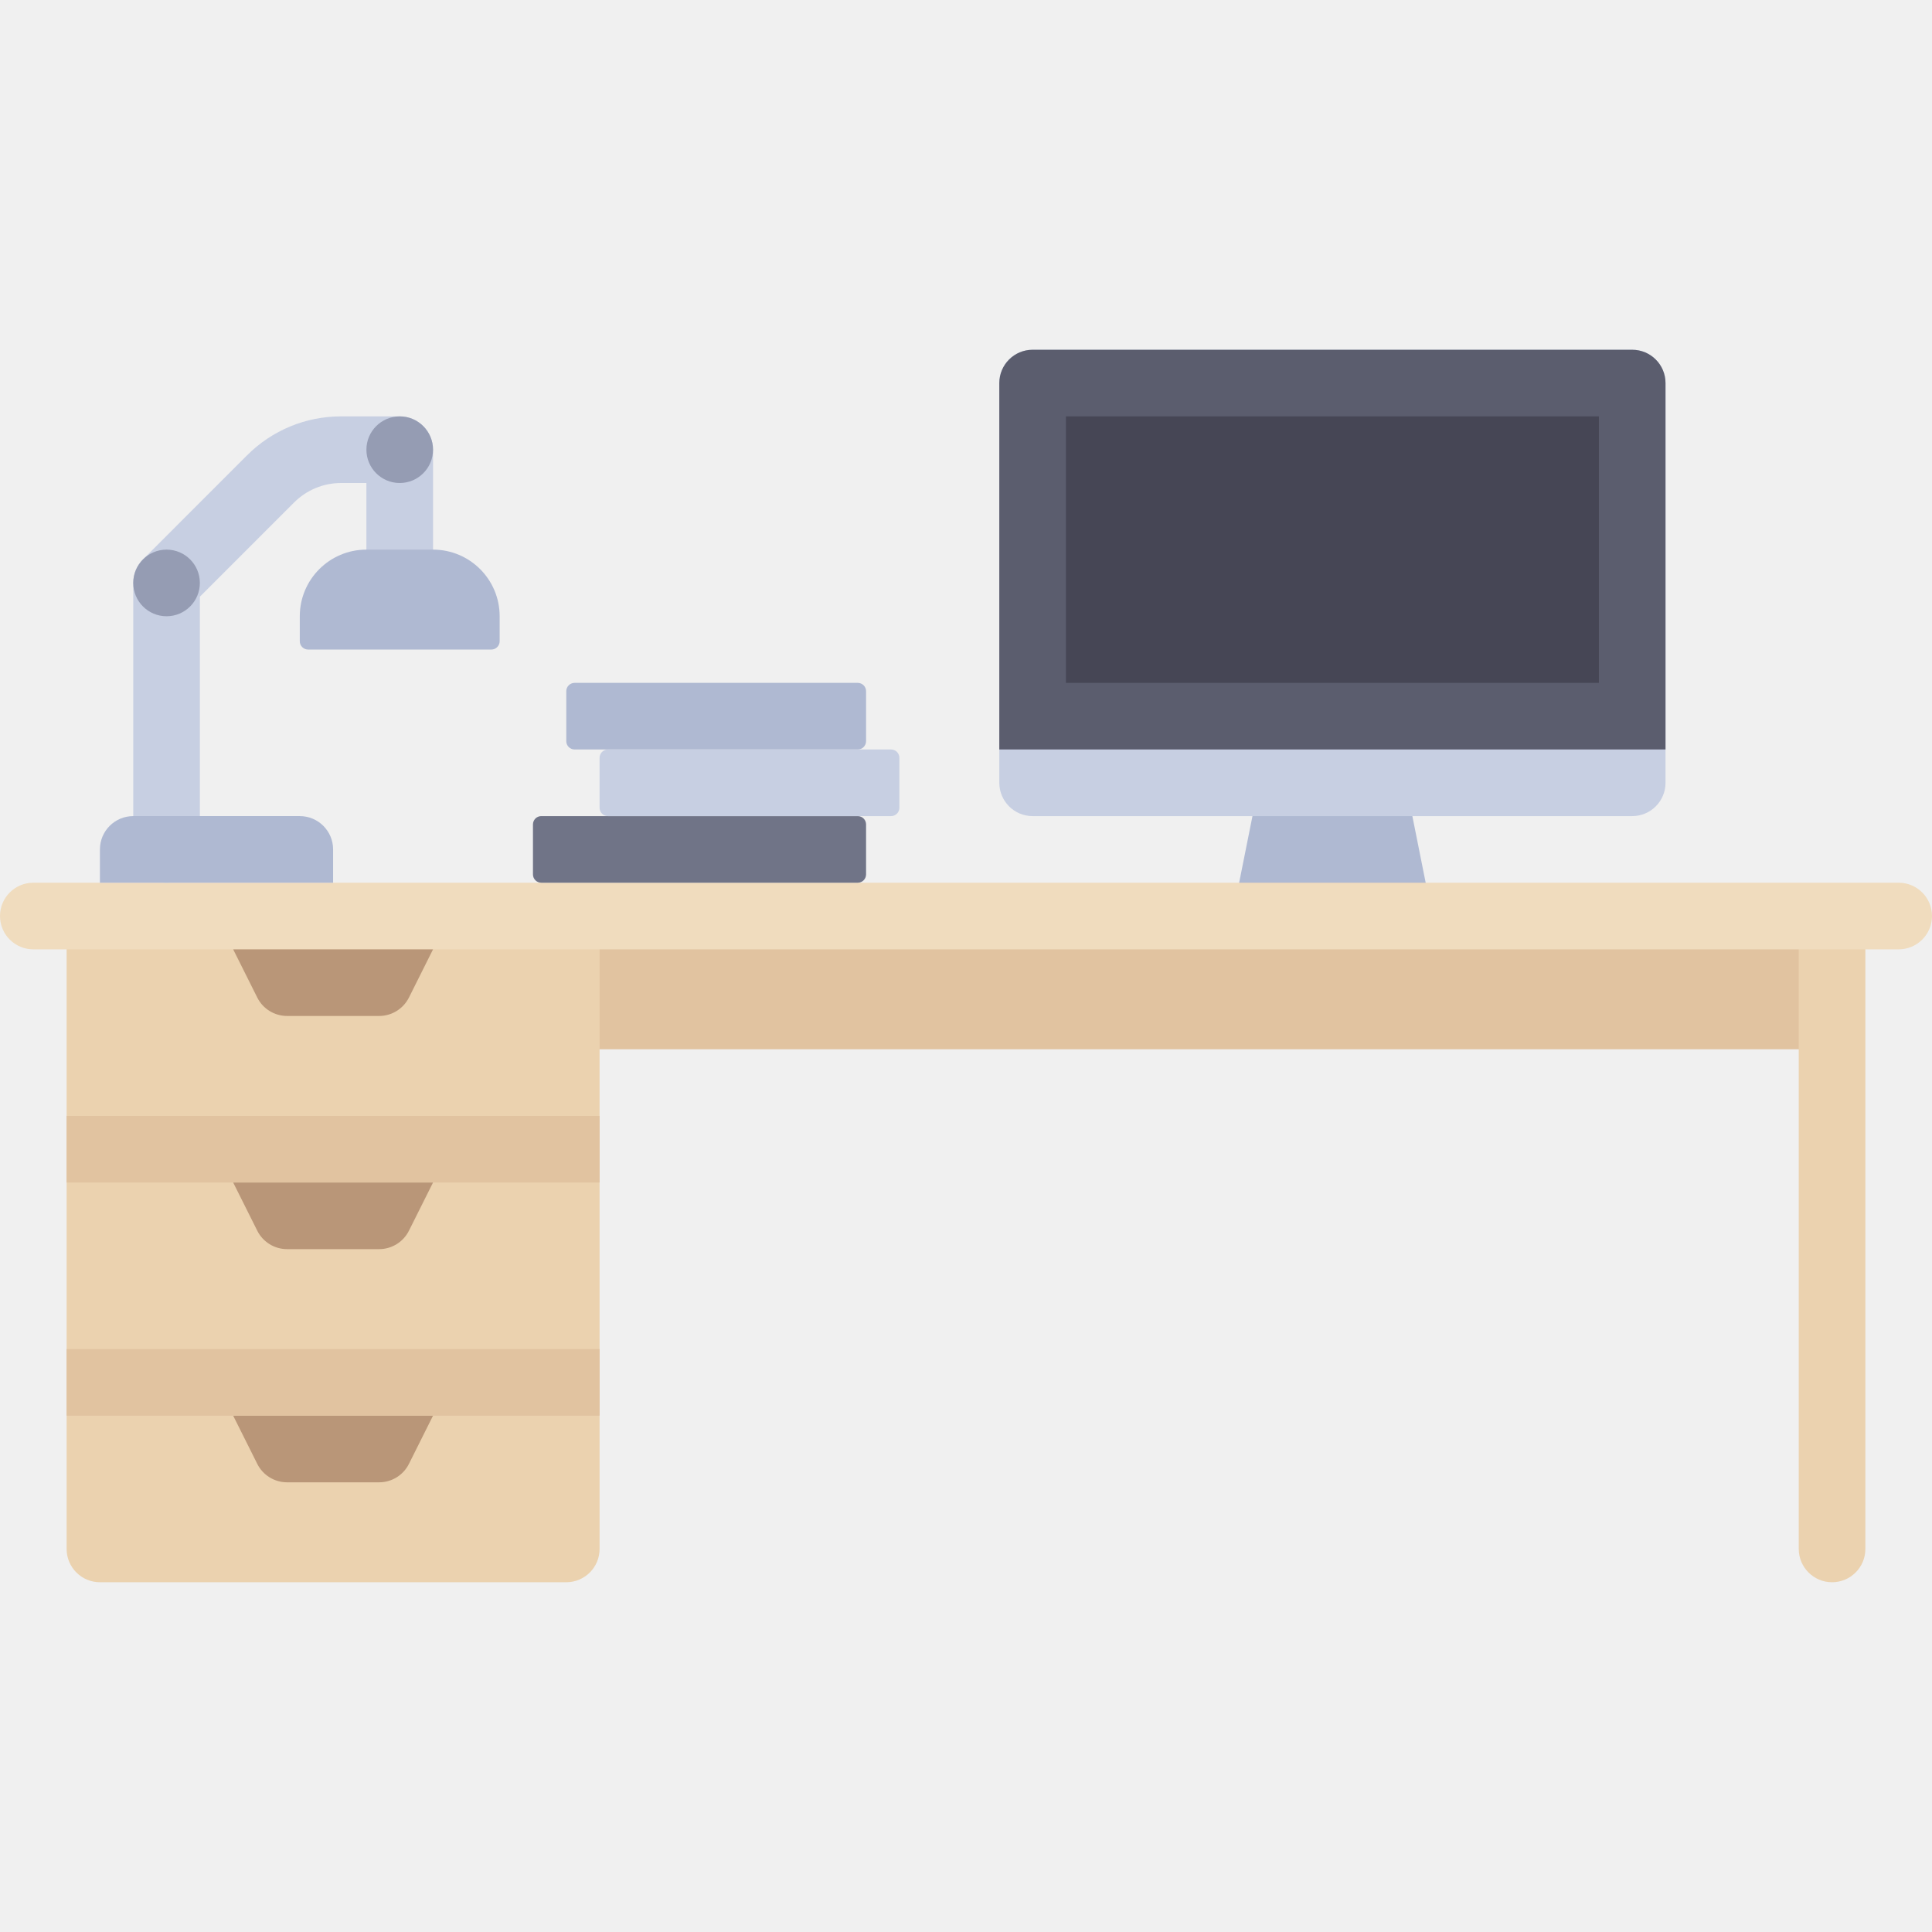
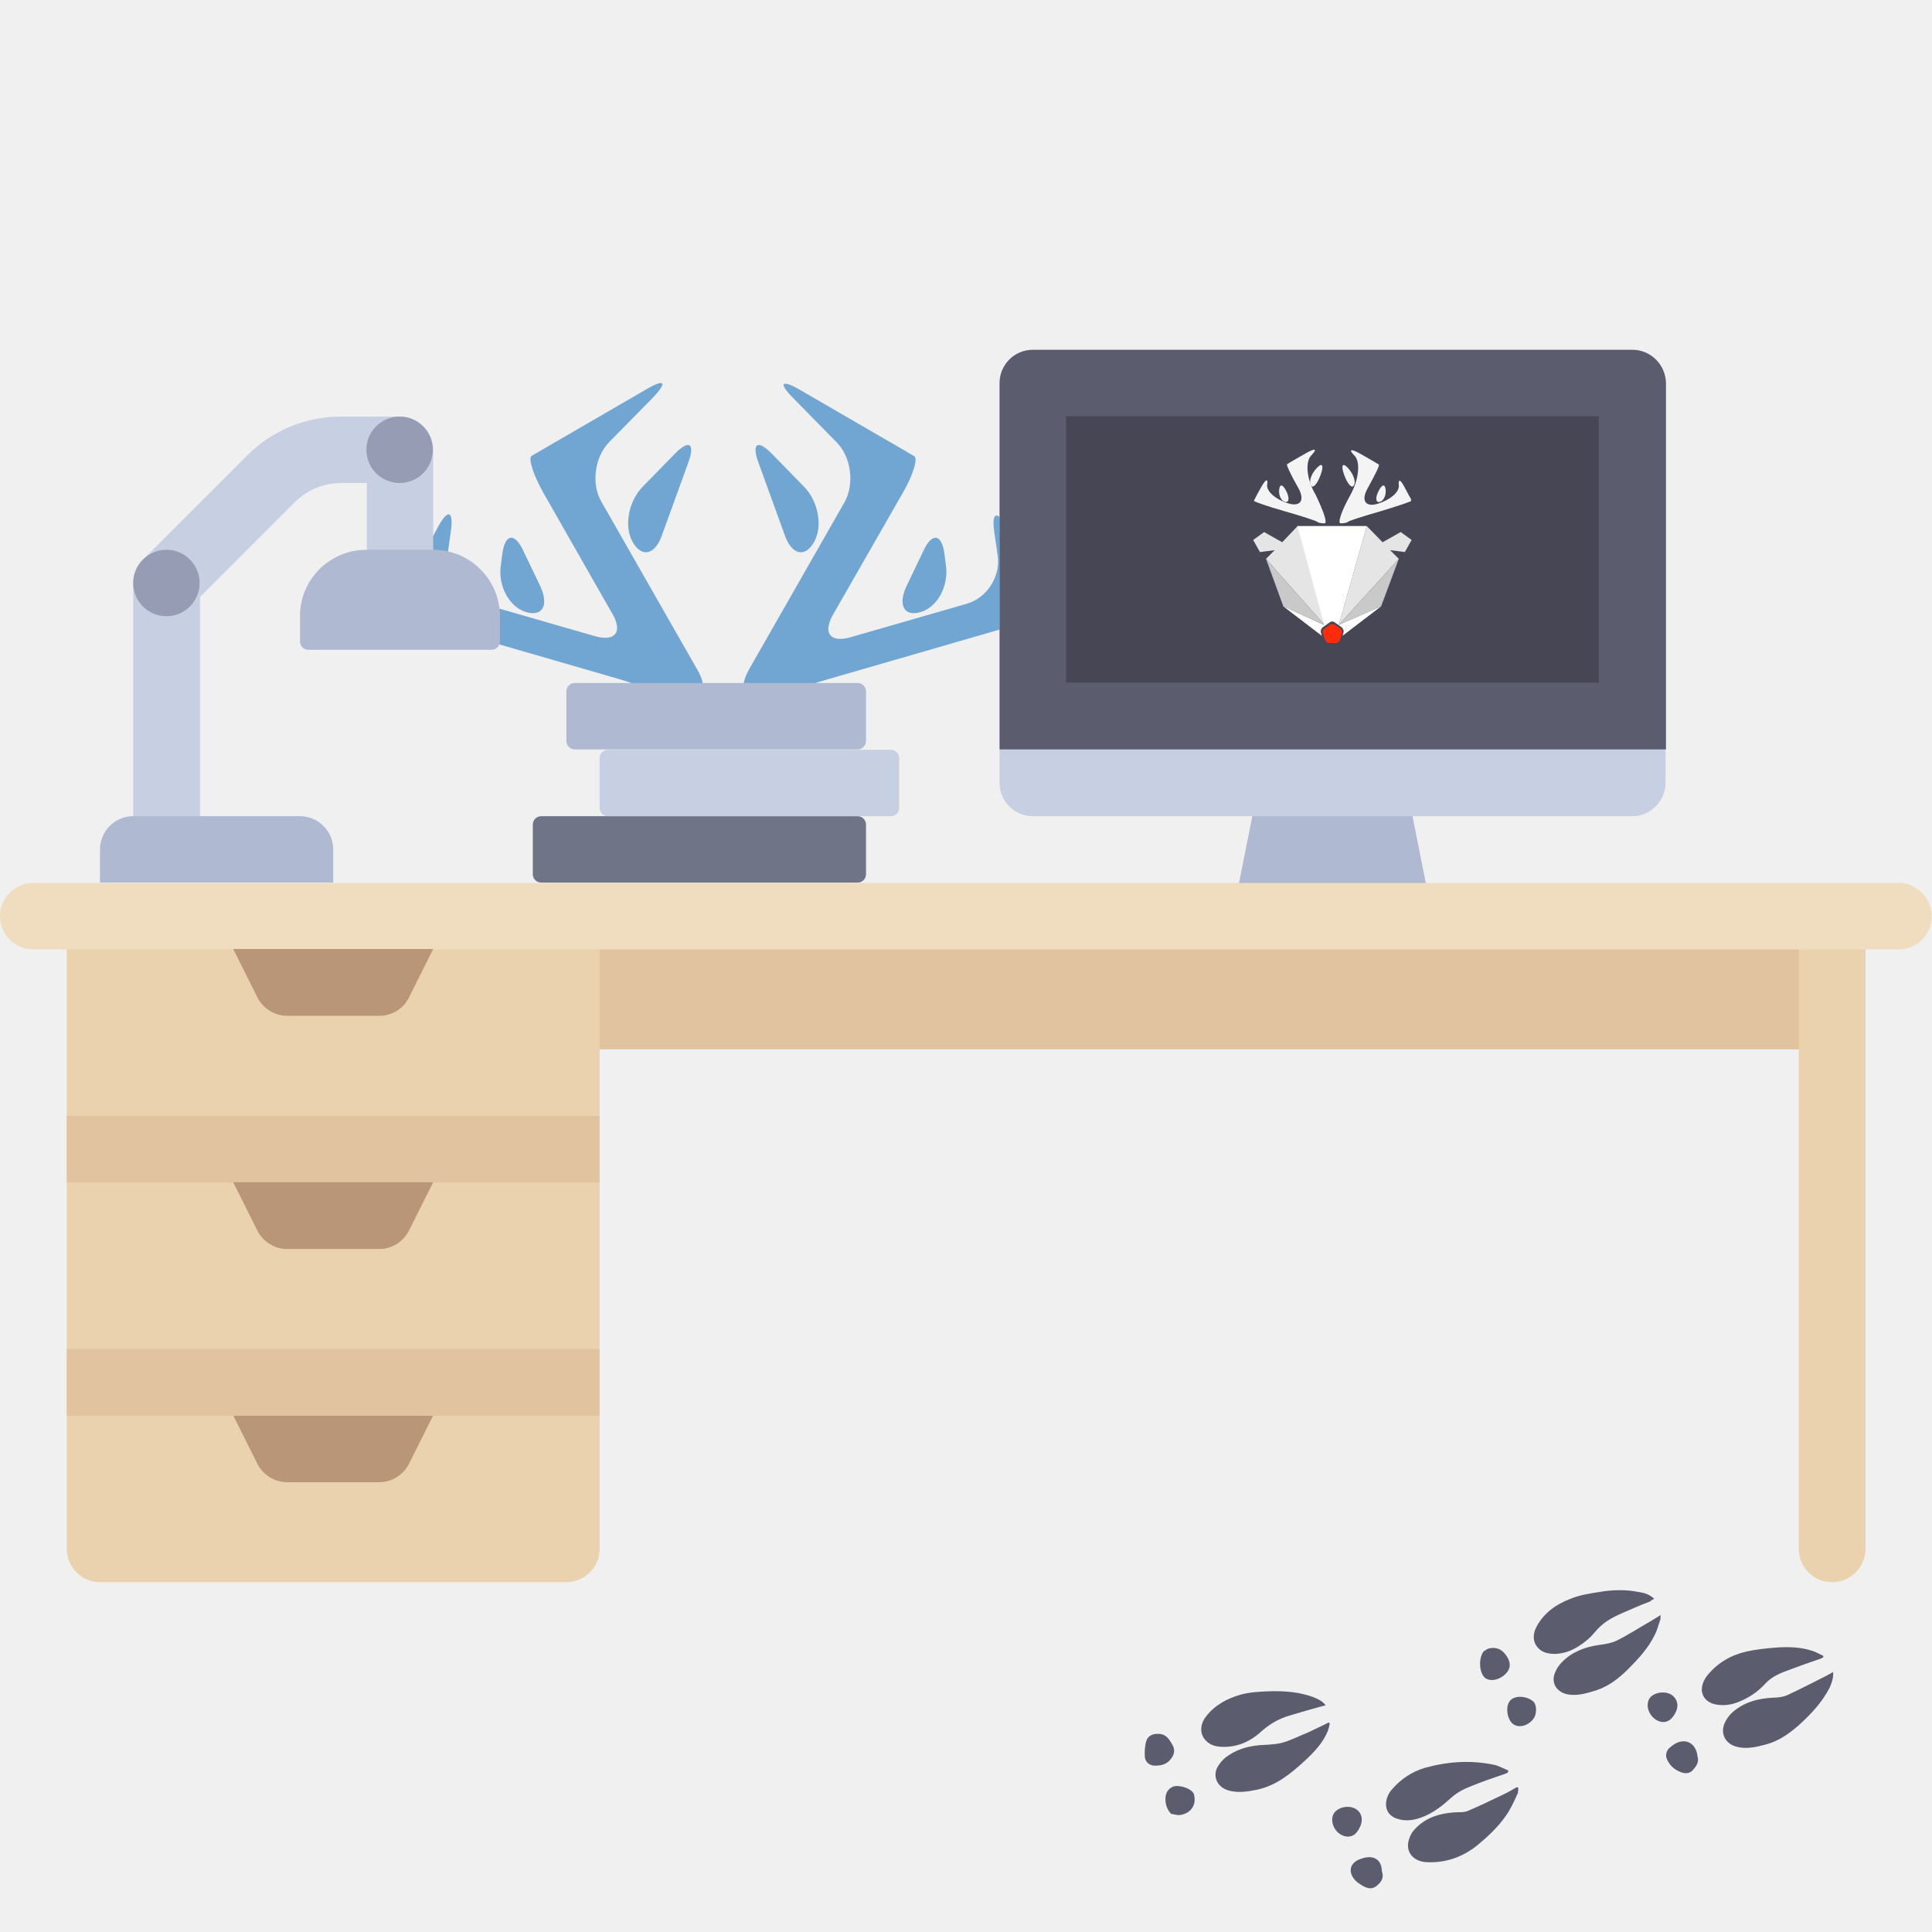
<svg xmlns="http://www.w3.org/2000/svg" version="1.1" id="Layer_1" x="0px" y="0px" viewBox="0 0 512 512" style="enable-background:new 0 0 512 512;" xml:space="preserve">
-   <polygon style="fill:#AFB9D2;" points="379.586,242.759 326.621,242.759 335.448,198.621 370.759,198.621 " />
-   <path style="fill:#C7CFE2;" d="M432.552,216.276H273.655c-4.875,0-8.828-3.953-8.828-8.828V101.517c0-4.875,3.953-8.828,8.828-8.828  h158.897c4.875,0,8.828,3.953,8.828,8.828v105.931C441.379,212.323,437.427,216.276,432.552,216.276z" />
-   <path style="fill:#5B5D6E;" d="M432.552,92.69H273.655c-4.875,0-8.828,3.953-8.828,8.828v97.103h176.552v-97.103  C441.379,96.642,437.427,92.69,432.552,92.69z" />
-   <rect x="282.483" y="110.345" style="fill:#464655;" width="141.241" height="70.621" />
-   <rect x="150.069" y="242.759" style="fill:#E1C3A0;" width="335.448" height="35.31" />
+   <style type="text/css">
+ 	.st0{fill:#71A6D2;}
+ 	.st1{fill:none;}
+ 	.st2{fill:#AFB9D2;}
+ 	.st3{fill:#C7CFE2;}
+ 	.st4{fill:#5B5D6E;}
+ 	.st5{fill:#464655;}
+ 	.st6{fill:#E1C3A0;}
+ 	.st7{fill:#EBD2AF;}
+ 	.st8{fill:#F0DCBE;}
+ 	.st9{fill:#B99678;}
+ 	.st10{fill:#707487;}
+ 	.st11{fill:#959CB3;}
+ 	.st12{fill:#F4F4F4;}
+ 	.st13{fill:#E5E5E5;}
+ 	.st14{fill:#C9C9C9;}
+ 	.st15{fill:#FFFFFF;}
+ 	.st16{fill:#FF2B0C;}
+ </style>
  <g>
-     <path style="fill:#EBD2AF;" d="M485.517,419.31L485.517,419.31c-4.875,0-8.828-3.953-8.828-8.828V242.759h17.655v167.724   C494.345,415.358,490.392,419.31,485.517,419.31z" />
-     <path style="fill:#EBD2AF;" d="M150.069,419.31H26.483c-4.875,0-8.828-3.953-8.828-8.828V242.759h141.241v167.724   C158.897,415.358,154.944,419.31,150.069,419.31z" />
+     <g>
+       <g>
+         <g>
+           <g>
+             <path class="st0" d="M182.7,186c-3.9,0-7.5-0.7-8-1.6c-0.5-0.9-5.2-2.8-10.5-4.4l-50.8-14.7c-5.3-1.5-9.2-3.4-8.8-4.2       c0.4-0.8,0.8-1.5,0.8-1.5s2.1-4,4.7-8.8l6-11.2c2.6-4.8,4.1-4.3,3.4,1.1l-0.9,6.3c-0.8,5.4,3,11.2,8.2,12.7l30.9,8.9       c5.3,1.5,7.4-1.1,4.6-5.9L144,130.6c-2.7-4.8-4.1-9.2-3.1-9.8s1.9-1.1,1.9-1.1c0,0,3.9-2.3,8.6-5l20-11.6       c4.8-2.8,5.5-1.8,1.7,2.2l-11.7,11.9c-3.8,3.9-4.8,11.1-2,15.8l25.3,44.3C187.6,182.1,186.6,186,182.7,186z" />
+           </g>
+           <g>
+             <path class="st0" d="M182.4,122.6c1.9-5.2,0.2-6.2-3.6-2.3l-8.5,8.7c-3.8,3.9-5,10.6-2.6,14.7c2.4,4.2,5.9,3.3,7.7-1.8       L182.4,122.6z" />
+           </g>
+         </g>
+         <g>
+           <g>
+             <path class="st0" d="M138.7,146c-2.3-5-4.9-4.6-5.6,0.9l-0.4,3.1c-0.7,5.4,2.3,10.9,6.7,12.2c4.4,1.3,6.1-1.8,3.8-6.8       L138.7,146z" />
+           </g>
+         </g>
+       </g>
+       <g>
+         <g>
+           <g>
+             <path class="st0" d="M278.7,161.2c0.4,0.8-3.5,2.7-8.8,4.2l-50.8,14.7c-5.3,1.5-10,3.5-10.5,4.4s-4.1,1.6-8,1.6       s-4.8-3.9-2.1-8.7l25.3-44.3c2.7-4.8,1.8-11.9-2-15.8l-11.7-11.9c-3.8-3.9-3.1-4.9,1.7-2.2l20,11.6c4.8,2.8,8.7,5,8.6,5       c0,0,0.8,0.5,1.9,1.1c1,0.6-0.3,5-3.1,9.8l-18.5,32.3c-2.7,4.8-0.6,7.4,4.6,5.9l30.9-8.9c5.3-1.5,9-7.2,8.2-12.7l-0.9-6.3       c-0.8-5.4,0.8-5.9,3.4-1.1l6,11.2c2.6,4.8,4.7,8.8,4.7,8.8C277.9,159.7,278.3,160.4,278.7,161.2z" />
+           </g>
+           <g>
+             <path class="st0" d="M201,122.6c-1.9-5.2-0.2-6.2,3.6-2.3l8.5,8.7c3.8,3.9,5,10.6,2.6,14.7c-2.4,4.2-5.9,3.3-7.7-1.8L201,122.6       z" />
+           </g>
+         </g>
+         <g>
+           <g>
+             <path class="st0" d="M244.7,146c2.3-5,4.9-4.6,5.6,0.9l0.4,3.1c0.7,5.4-2.3,10.9-6.7,12.2c-4.4,1.3-6.1-1.8-3.8-6.8L244.7,146z       " />
+           </g>
+         </g>
+       </g>
+     </g>
  </g>
-   <path style="fill:#F0DCBE;" d="M503.172,251.586H8.828c-4.875,0-8.828-3.953-8.828-8.828l0,0c0-4.875,3.953-8.828,8.828-8.828  h494.345c4.875,0,8.828,3.953,8.828,8.828l0,0C512,247.634,508.047,251.586,503.172,251.586z" />
-   <rect x="17.655" y="295.724" style="fill:#E1C3A0;" width="141.241" height="17.655" />
+   <line class="st1" x1="182.7" y1="182.4" x2="157.4" y2="182.4" />
+   <polygon class="st2" points="379.6,242.8 326.6,242.8 335.4,198.6 370.8,198.6 " />
+   <path class="st3" d="M432.6,216.3H273.7c-4.9,0-8.8-4-8.8-8.8V101.5c0-4.9,4-8.8,8.8-8.8h158.9c4.9,0,8.8,4,8.8,8.8v105.9  C441.4,212.3,437.4,216.3,432.6,216.3z" />
+   <path class="st4" d="M432.6,92.7H273.7c-4.9,0-8.8,4-8.8,8.8v97.1h176.6v-97.1C441.4,96.6,437.4,92.7,432.6,92.7z" />
+   <rect x="282.5" y="110.3" class="st5" width="141.2" height="70.6" />
+   <rect x="150.1" y="242.8" class="st6" width="335.4" height="35.3" />
  <g>
-     <path style="fill:#B99678;" d="M100.476,269.241H76.076c-3.343,0-6.4-1.889-7.895-4.879l-6.388-12.776h52.966l-6.388,12.776   C106.876,267.352,103.819,269.241,100.476,269.241z" />
-     <path style="fill:#B99678;" d="M100.476,392.828H76.076c-3.343,0-6.4-1.889-7.895-4.879l-6.388-12.776h52.966l-6.388,12.776   C106.876,390.938,103.819,392.828,100.476,392.828z" />
-     <path style="fill:#B99678;" d="M100.476,331.034H76.076c-3.343,0-6.4-1.889-7.895-4.879l-6.388-12.776h52.966l-6.388,12.776   C106.876,329.145,103.819,331.034,100.476,331.034z" />
+     <path class="st7" d="M485.5,419.3L485.5,419.3c-4.9,0-8.8-4-8.8-8.8V242.8h17.7v167.7C494.3,415.4,490.4,419.3,485.5,419.3z" />
+     <path class="st7" d="M150.1,419.3H26.5c-4.9,0-8.8-4-8.8-8.8V242.8h141.2v167.7C158.9,415.4,154.9,419.3,150.1,419.3z" />
  </g>
-   <rect x="17.655" y="357.517" style="fill:#E1C3A0;" width="141.241" height="17.655" />
-   <path style="fill:#707487;" d="M227.31,233.931h-83.862c-1.219,0-2.207-0.988-2.207-2.207v-13.241c0-1.219,0.988-2.207,2.207-2.207  h83.862c1.219,0,2.207,0.988,2.207,2.207v13.241C229.517,232.943,228.53,233.931,227.31,233.931z" />
-   <path style="fill:#AFB9D2;" d="M227.31,198.621h-75.034c-1.219,0-2.207-0.988-2.207-2.207v-13.241c0-1.219,0.988-2.207,2.207-2.207  h75.034c1.219,0,2.207,0.988,2.207,2.207v13.241C229.517,197.633,228.53,198.621,227.31,198.621z" />
+   <path class="st8" d="M503.2,251.6H8.8c-4.9,0-8.8-4-8.8-8.8l0,0c0-4.9,4-8.8,8.8-8.8h494.3c4.9,0,8.8,4,8.8,8.8l0,0  C512,247.6,508,251.6,503.2,251.6z" />
+   <rect x="17.7" y="295.7" class="st6" width="141.2" height="17.7" />
  <g>
-     <path style="fill:#C7CFE2;" d="M236.138,216.276h-75.034c-1.219,0-2.207-0.988-2.207-2.207v-13.241   c0-1.219,0.988-2.207,2.207-2.207h75.034c1.219,0,2.207,0.988,2.207,2.207v13.241C238.345,215.288,237.357,216.276,236.138,216.276   z" />
-     <path style="fill:#C7CFE2;" d="M44.138,233.931c-4.875,0-8.828-3.953-8.828-8.828v-70.621c0-2.34,0.931-4.586,2.586-6.241   l27.552-27.554c6.676-6.67,15.542-10.343,24.969-10.343h15.513c4.875,0,8.828,3.953,8.828,8.828v26.483   c0,4.875-3.953,8.828-8.828,8.828c-4.875,0-8.828-3.953-8.828-8.828V128h-6.686c-4.715,0-9.151,1.838-12.487,5.174L52.966,158.14   v66.964C52.966,229.978,49.013,233.931,44.138,233.931z" />
+     <path class="st9" d="M100.5,269.2H76.1c-3.3,0-6.4-1.9-7.9-4.9l-6.4-12.8h53l-6.4,12.8C106.9,267.4,103.8,269.2,100.5,269.2z" />
+     <path class="st9" d="M100.5,392.8H76.1c-3.3,0-6.4-1.9-7.9-4.9l-6.4-12.8h53l-6.4,12.8C106.9,390.9,103.8,392.8,100.5,392.8z" />
+     <path class="st9" d="M100.5,331H76.1c-3.3,0-6.4-1.9-7.9-4.9l-6.4-12.8h53l-6.4,12.8C106.9,329.1,103.8,331,100.5,331z" />
+   </g>
+   <rect x="17.7" y="357.5" class="st6" width="141.2" height="17.7" />
+   <path class="st10" d="M227.3,233.9h-83.9c-1.2,0-2.2-1-2.2-2.2v-13.2c0-1.2,1-2.2,2.2-2.2h83.9c1.2,0,2.2,1,2.2,2.2v13.2  C229.5,232.9,228.5,233.9,227.3,233.9z" />
+   <path class="st2" d="M227.3,198.6h-75c-1.2,0-2.2-1-2.2-2.2v-13.2c0-1.2,1-2.2,2.2-2.2h75c1.2,0,2.2,1,2.2,2.2v13.2  C229.5,197.6,228.5,198.6,227.3,198.6z" />
+   <g>
+     <path class="st3" d="M236.1,216.3h-75c-1.2,0-2.2-1-2.2-2.2v-13.2c0-1.2,1-2.2,2.2-2.2h75c1.2,0,2.2,1,2.2,2.2v13.2   C238.3,215.3,237.4,216.3,236.1,216.3z" />
+     <path class="st3" d="M44.1,233.9c-4.9,0-8.8-4-8.8-8.8v-70.6c0-2.3,0.9-4.6,2.6-6.2l27.6-27.6c6.7-6.7,15.5-10.3,25-10.3h15.5   c4.9,0,8.8,4,8.8,8.8v26.5c0,4.9-4,8.8-8.8,8.8s-8.8-4-8.8-8.8V128h-6.7c-4.7,0-9.2,1.8-12.5,5.2l-25,25v67   C53,230,49,233.9,44.1,233.9z" />
  </g>
  <g>
-     <path style="fill:#AFB9D2;" d="M97.103,145.655h17.655c9.751,0,17.655,7.904,17.655,17.655v6.621c0,1.219-0.988,2.207-2.207,2.207   H81.655c-1.219,0-2.207-0.988-2.207-2.207v-6.621C79.448,153.559,87.352,145.655,97.103,145.655z" />
-     <path style="fill:#AFB9D2;" d="M26.483,233.931h61.793v-8.828c0-4.875-3.953-8.828-8.828-8.828H35.31   c-4.875,0-8.828,3.953-8.828,8.828V233.931z" />
+     <path class="st2" d="M97.1,145.7h17.7c9.8,0,17.7,7.9,17.7,17.7v6.6c0,1.2-1,2.2-2.2,2.2H81.7c-1.2,0-2.2-1-2.2-2.2v-6.6   C79.4,153.6,87.4,145.7,97.1,145.7z" />
+     <path class="st2" d="M26.5,233.9h61.8v-8.8c0-4.9-4-8.8-8.8-8.8H35.3c-4.9,0-8.8,4-8.8,8.8L26.5,233.9L26.5,233.9z" />
  </g>
  <g>
-     <circle style="fill:#959CB3;" cx="105.931" cy="119.172" r="8.828" />
-     <circle style="fill:#959CB3;" cx="44.138" cy="154.483" r="8.828" />
+     <circle class="st11" cx="105.9" cy="119.2" r="8.8" />
+     <circle class="st11" cx="44.1" cy="154.5" r="8.8" />
  </g>
  <g>
- </g>
-   <g>
- </g>
-   <g>
- </g>
-   <g>
- </g>
-   <g>
- </g>
-   <g>
- </g>
-   <g>
- </g>
-   <g>
- </g>
-   <g>
- </g>
-   <g>
- </g>
-   <g>
- </g>
-   <g>
- </g>
-   <g>
- </g>
-   <g>
- </g>
-   <g>
- </g>
+     <g>
+       <g>
+         <g>
+           <g>
+             <g>
+               <path class="st12" d="M351,138.7c-0.9,0-1.8-0.2-1.9-0.4c-0.1-0.2-4-1.5-8.6-2.8c-4.6-1.3-8.3-2.6-8.2-2.8        c0.1-0.2,0.2-0.4,0.2-0.4s0.8-1.6,1.9-3.5s1.7-2,1.4-0.3c-0.2,1.7,2.3,3.9,5.6,4.9c3.3,1,4.5-0.9,2.6-4.2        c-1.9-3.3-3.2-6.1-2.9-6.2c0.3-0.1,0.5-0.3,0.5-0.3c0,0,2-1.2,4.5-2.6c2.5-1.4,3.1-1.2,1.4,0.6c-1.7,1.7-1.2,6.5,1.2,10.5        C350.7,135.4,351.9,138.7,351,138.7z" />
+             </g>
+             <g>
+               <path class="st12" d="M350,125.8c0.9-2.5,0.4-3.3-1-1.8c-1.5,1.5-2.2,3.6-1.6,4.6C347.9,129.6,349.1,128.3,350,125.8z" />
+             </g>
+           </g>
+           <g>
+             <g>
+               <path class="st12" d="M340.9,130.2c-0.9-1.8-1.7-2.1-1.9-0.5c-0.2,1.5,0.5,3,1.5,3.3C341.6,133.3,341.8,132,340.9,130.2z" />
+             </g>
+           </g>
+         </g>
+         <g>
+           <g>
+             <g>
+               <path class="st12" d="M374,132.7c0.1,0.2-3.6,1.4-8.2,2.8c-4.6,1.3-8.5,2.6-8.6,2.8c-0.1,0.2-1,0.4-1.9,0.4s0.2-3.3,2.5-7.4        c2.3-4.1,2.8-8.8,1.2-10.5c-1.7-1.7-1.1-2,1.4-0.6c2.5,1.4,4.5,2.6,4.5,2.6c0,0,0.2,0.1,0.5,0.3s-1.1,2.9-2.9,6.2        c-1.9,3.3-0.7,5.2,2.6,4.2c3.3-1,5.8-3.1,5.6-4.9c-0.2-1.7,0.4-1.6,1.4,0.3s1.9,3.5,1.9,3.5        C373.8,132.4,373.9,132.5,374,132.7z" />
+             </g>
+             <g>
+               <path class="st12" d="M356.2,125.8c-0.9-2.5-0.4-3.3,1-1.8s2.2,3.6,1.6,4.6C358.3,129.6,357.1,128.3,356.2,125.8z" />
+             </g>
+           </g>
+           <g>
+             <g>
+               <path class="st12" d="M365.3,130.2c0.9-1.8,1.7-2.1,1.9-0.5c0.2,1.5-0.5,3-1.5,3.3C364.6,133.3,364.4,132,365.3,130.2z" />
+             </g>
+           </g>
+         </g>
+       </g>
+     </g>
+     <g>
+       <polygon class="st13" points="335.5,148.1 337.8,145.8 333.9,146.3 332.1,143.1 335,141 339.8,143.7 343.9,139.4 351,165.6   " />
+       <polygon class="st14" points="351,165.6 340.1,160.7 335.5,148.1   " />
+       <path class="st15" d="M353.1,139.4v25.3c-0.3,0-0.6,0.1-0.8,0.3l-1.7,1.2c-0.5,0.4-0.7,1-0.5,1.6l0.2,0.7l-10.2-7.8l10.8,4.9    l-7.1-26.2H353.1z" />
+     </g>
+     <g>
+       <polygon class="st13" points="372.3,146.3 368.4,145.8 370.7,148.1 354.8,165.6 362.2,139.4 366.4,143.7 371.2,141 374.1,143.1       " />
+       <polygon class="st14" points="370.7,148.1 366,160.7 354.8,165.6   " />
+       <path class="st15" d="M366,160.7l-10.1,7.7v0l-0.1,0.1l0.2-0.7c0.2-0.6,0-1.2-0.5-1.6l-1.7-1.2c-0.2-0.2-0.5-0.3-0.8-0.3v-25.3    h9.2l-7.4,26.2L366,160.7z" />
+     </g>
+     <path class="st16" d="M355.6,167.9l-0.2,0.6l-0.3,1.1c-0.2,0.5-0.6,0.8-1.1,0.8l-0.9,0l-0.8,0c-0.5,0-1-0.3-1.1-0.8l-0.4-1.1   l-0.2-0.6c-0.2-0.5,0-1,0.4-1.3l1.4-1c0.2-0.2,0.4-0.2,0.7-0.2c0.2,0,0.5,0.1,0.7,0.2l1.4,1C355.6,166.9,355.8,167.4,355.6,167.9z" />
+     <line class="st15" x1="352.2" y1="138.8" x2="348.8" y2="138.8" />
+   </g>
+   <g id="grzHuT.tif">
+     <g>
+       <g>
+         <path class="st4" d="M351.3,451.9c-0.9-1.2-2.2-1.7-3.4-2.2c-3.6-1.3-7.4-1.6-11.3-1.5c-2.6,0.1-5.3,0.2-7.8,0.9     c-3.6,1-6.9,2.8-9.2,5.8c-1.7,2.2-1.7,4.8,0.1,6.5c1,1,2.3,1.4,3.7,1.5c4.1,0.3,7.7-1.2,10.7-3.9c2.3-2.1,4.9-3.6,7.8-4.4     c2.9-0.9,5.8-1.7,8.7-2.5C350.8,452.1,351,452,351.3,451.9z" />
+         <path class="st4" d="M438.4,423.7c-1.3-1.2-2.7-1.6-4.1-1.8c-3.5-0.7-7-0.6-10.5,0c-2.6,0.4-5.2,0.8-7.6,1.8     c-3.7,1.4-6.9,3.6-8.9,7.2c-1.2,2.1-1.1,4.2,0.2,5.7c1.2,1.4,2.9,1.7,4.6,1.7c3.6-0.1,6.5-1.9,9.1-4.2c1-0.9,1.8-2.1,2.8-3     c2.4-2.3,5.5-3.4,8.4-4.7c1.6-0.7,3.3-1.4,4.9-2C437.6,424.1,437.9,423.9,438.4,423.7z" />
+         <path class="st4" d="M402,473.6c-1.2,0.7-2.4,1.4-3.7,2c-3.1,1.5-6.2,3-9.3,4.3c-1.1,0.5-2.5,0.3-3.7,0.4     c-4,0.3-7.7,1.5-10.4,4.5c-0.9,0.9-1.5,2.3-1.7,3.5c-0.5,2.9,1.7,5.1,5,5.2c4.9,0.2,9.3-1.3,13.2-4.4c2.8-2.3,5.5-4.8,7.6-7.8     c1.3-1.8,2.2-3.8,3.1-5.8c0.3-0.5,0.2-1.2,0.3-1.8C402.2,473.8,402.1,473.7,402,473.6z" />
+         <path class="st4" d="M485.8,443.1c-0.7,0.4-1.3,0.7-1.8,1c-3.4,1.7-6.8,3.5-10.3,5.1c-1.1,0.5-2.5,0.7-3.8,0.7     c-4,0.2-7.8,1.2-10.8,3.9c-0.8,0.7-1.5,1.7-2,2.7c-1.3,2.9,0.1,5.6,3.1,6.4c2.6,0.7,5.2,0.1,7.8-0.6c3.4-0.9,6.2-2.9,8.8-5.2     c3.2-2.9,6.1-6,8.1-9.9C485.4,446,485.9,444.8,485.8,443.1z" />
+         <path class="st4" d="M440.1,428c-1,0.6-1.8,1.1-2.6,1.6c-3,1.7-5.9,3.6-8.9,5.1c-1.4,0.7-3,1-4.6,1.2c-3.8,0.5-7.3,1.8-10,4.5     c-0.9,0.9-1.6,2-2,3.1c-1,2.8,0.8,5.2,3.9,5.6c2.4,0.3,4.7-0.4,7-1.1c3.4-1.1,6.1-3.2,8.6-5.7c2.7-2.7,5.3-5.5,7-9     c0.7-1.3,1-2.7,1.5-4.1C440.1,429.1,440,428.7,440.1,428z" />
+         <path class="st4" d="M352.1,456.5c-1.7,0.8-3.5,1.7-5.2,2.5c-2.2,0.9-4.4,2-6.6,2.7c-1.6,0.5-3.3,0.6-4.9,0.7     c-4,0.1-7.6,1-10.8,3.5c-0.8,0.7-1.5,1.6-2,2.5c-1.3,2.5,0.1,5.3,3,6.1c2.5,0.7,5,0.3,7.5-0.2c5.1-1.1,8.9-4.2,12.6-7.6     c2.5-2.3,4.9-4.8,6.2-8c0.2-0.6,0.4-1.3,0.5-1.9C352.3,456.6,352.2,456.5,352.1,456.5z" />
+         <path class="st4" d="M399.7,469.2c-1.2-0.5-2.4-1.2-3.7-1.5c-6.2-1.3-12.3-0.9-18.4,0.8c-3.4,1-6.4,3-8.7,5.7     c-1,1.1-1.6,2.5-1.6,4.1c0.1,1.8,1.1,3,2.7,3.6c2.5,0.9,4.9,0.5,7.3-0.5c2.7-1.1,5-2.9,7.2-4.9c1.4-1.3,3.2-2.3,5-3     c3.1-1.3,6.4-2.4,9.6-3.5c0.2-0.1,0.4-0.2,0.5-0.3C399.7,469.5,399.7,469.4,399.7,469.2z" />
+         <path class="st4" d="M483.2,438.8c-1-0.4-1.9-1-2.9-1.3c-3-1-6.2-1.1-9.3-0.9c-2.8,0.2-5.6,0.5-8.3,1.1c-4.2,1-7.7,3.1-10.4,6.5     c-0.8,1.1-1.3,2.3-1.3,3.7c0.1,1.9,1.5,3.4,3.7,3.8c2.1,0.4,4.2,0.1,6.1-0.7c2.7-1.1,5-2.6,7-4.8c1.9-2.1,4.5-3,7-3.9     c2.4-0.9,4.9-1.8,7.3-2.6c0.4-0.1,0.7-0.3,1.1-0.5C483.1,439.1,483.2,439,483.2,438.8z" />
+         <path class="st4" d="M442.2,463.4c-0.8,1.1-0.9,2.1-0.2,3.3c0.8,1.5,2,2.4,3.6,3c1.1,0.4,2.3,0.3,3.1-0.7c0.8-0.9,1.6-2,1.2-3.4     c-0.1-0.2-0.1-0.4-0.1-0.6c-0.6-3.3-3.4-4.5-6.2-2.7C443,462.7,442.6,463.1,442.2,463.4z" />
+         <path class="st4" d="M359.8,498.9c0.5,0.3,1,0.7,1.6,1c1.1,0.6,2.3,0.8,3.4-0.1c1.1-0.9,2-2,1.5-3.6c-0.1-0.2-0.1-0.4-0.1-0.6     c-0.2-3.1-2.6-4.1-5.5-3C357.2,493.7,357.2,496.8,359.8,498.9z" />
+         <path class="st4" d="M310.4,466c0.9-1.2,1-2.4,0.3-3.6c-0.8-1.4-1.6-2.8-3.5-2.9c-1.7-0.1-3,0.4-3.5,2.1c-0.3,1.3-0.4,2.7-0.3,4     c0.1,1.5,1.5,2.5,3.1,2.3C308.1,467.9,309.5,467.3,310.4,466z" />
+         <path class="st4" d="M393.2,437.6c-1.4,1.8-1.2,5.4,0.1,6.8c0.2,0.3,0.6,0.5,0.9,0.6c1.6,0.7,4.1-0.3,5.3-2     c1-1.4,0.7-2.9-0.5-4.5c-1.2-1.6-2.7-2.1-4.6-1.6C393.9,437.1,393.5,437.5,393.2,437.6z" />
+         <path class="st4" d="M310.4,480.7c0.8,0.1,1.6,0.4,2.3,0.3c2.8-0.4,4.3-2.5,3.8-5.1c-0.1-0.3-0.1-0.6-0.3-0.8     c-0.9-1.3-3.9-2.2-5.4-1.6c-0.4,0.2-0.8,0.4-1.1,0.8C308.3,475.7,308.7,479.2,310.4,480.7z" />
+         <path class="st4" d="M354.9,485.9c1.6,1.2,3.6,1.1,4.7-0.4c1.7-2.2,1.7-4.6,0-5.9c-1.7-1.3-4.7-0.9-6,0.8     C352.5,482,353.1,484.5,354.9,485.9z" />
+         <path class="st4" d="M400.1,450.8c-1.2,1.6-0.7,4.9,0.9,6.1c1.5,1.1,3.9,0.5,5.3-1.3c1.1-1.4,1-4-0.1-4.8     C404.3,449.3,401.2,449.3,400.1,450.8z" />
+         <path class="st4" d="M438.5,455.5c1.7,1.3,3.6,1.1,4.8-0.5c1.7-2.2,1.6-4.3-0.1-5.7c-1.7-1.3-4.8-0.9-6,0.7     C436.1,451.6,436.7,454.1,438.5,455.5z" />
+       </g>
+     </g>
+   </g>
</svg>
